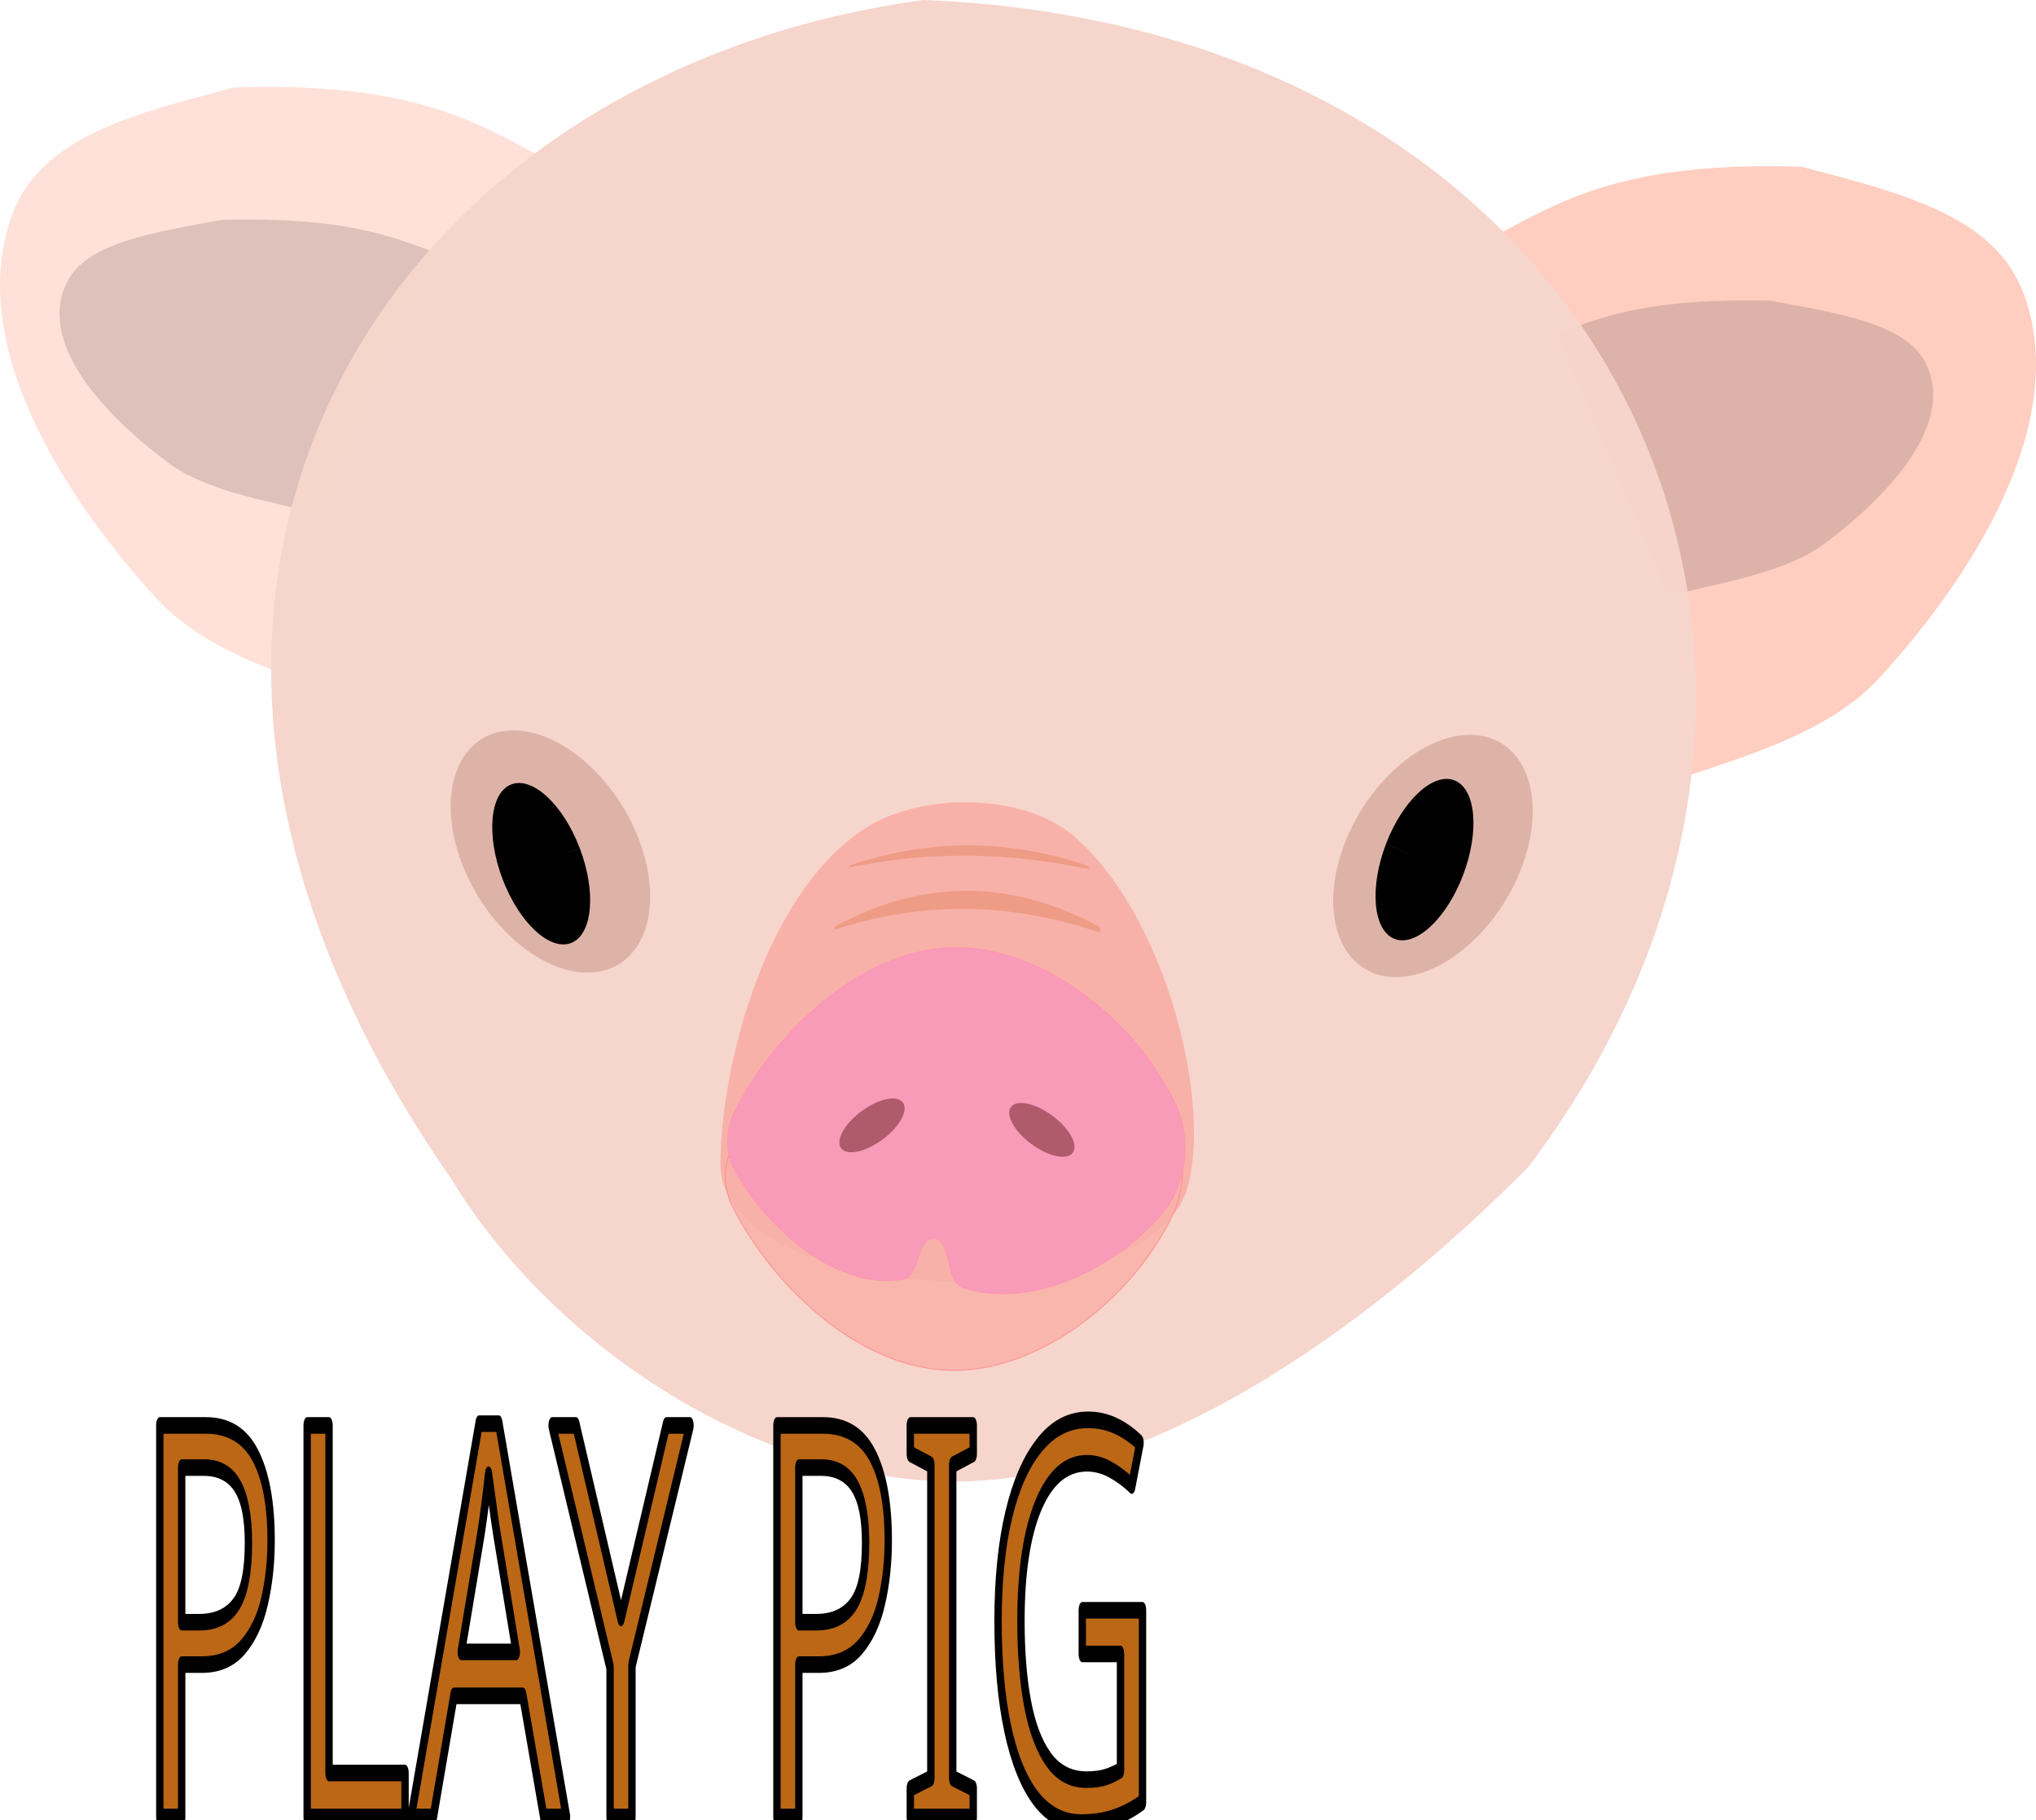
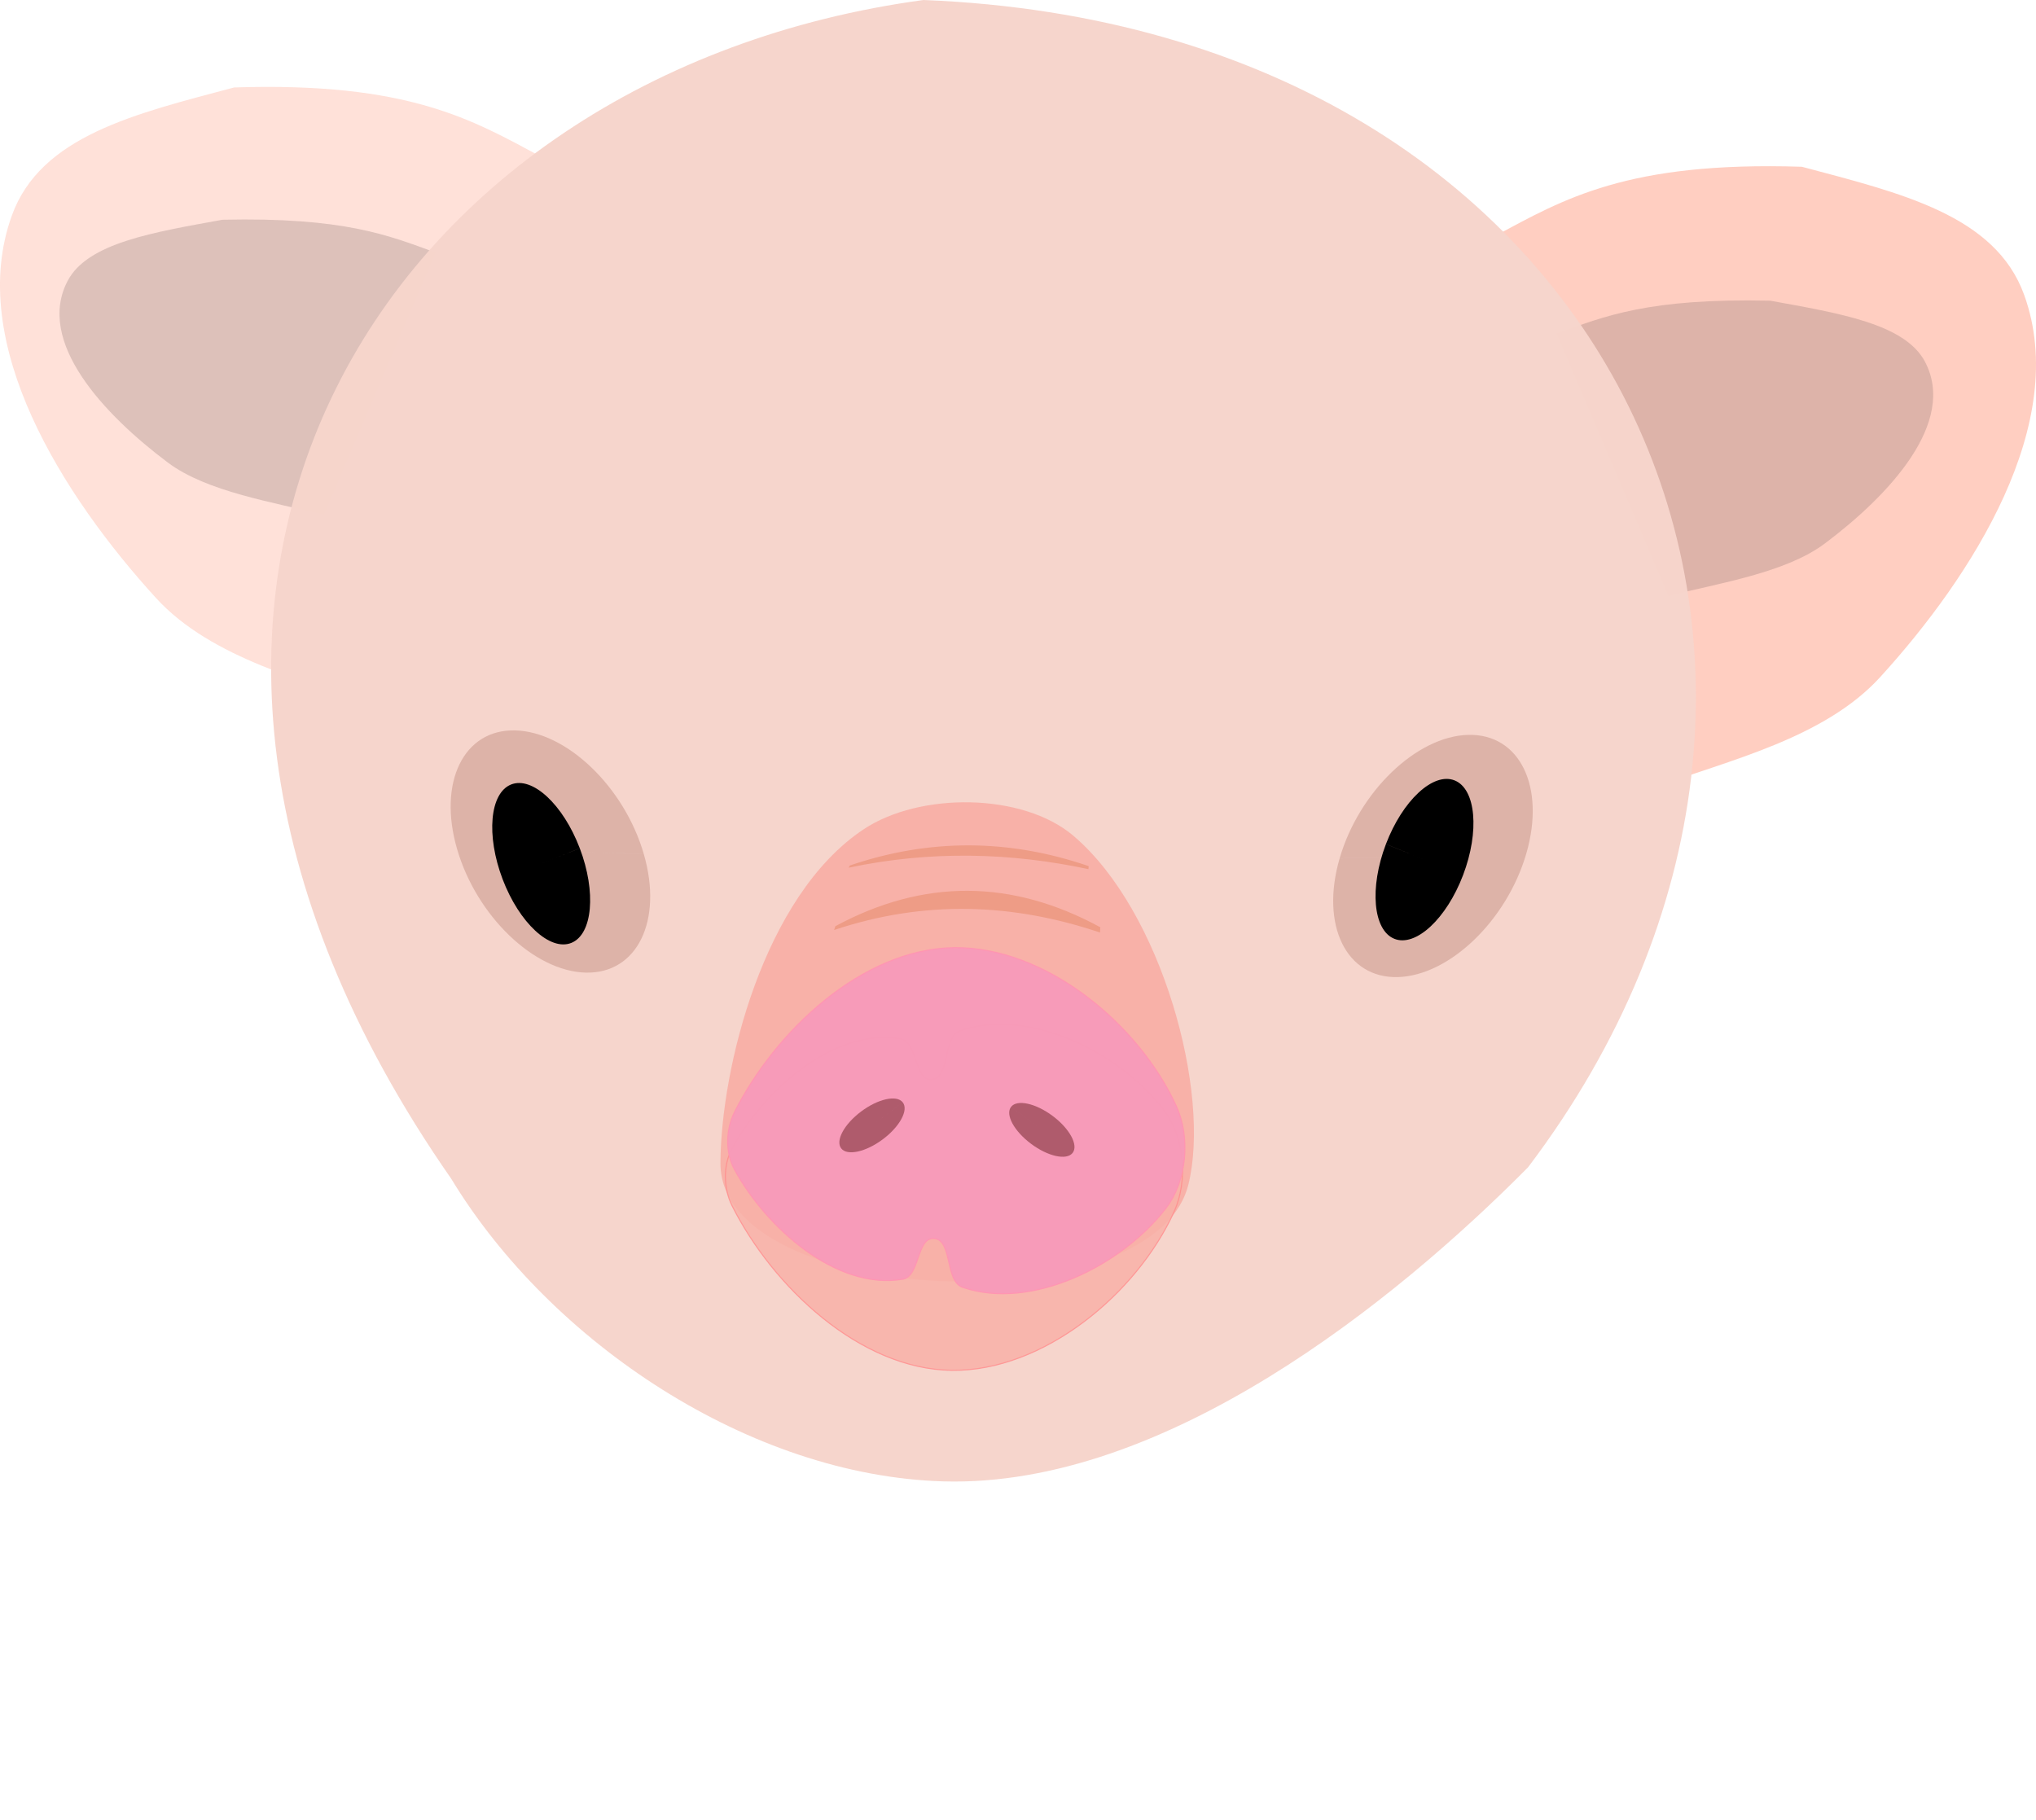
- <svg xmlns="http://www.w3.org/2000/svg" id="svg8" version="1.1" viewBox="0 0 188 168" height="168mm" width="188mm">
+ <svg xmlns="http://www.w3.org/2000/svg" width="188mm" height="168mm" viewBox="0 0 188 168" version="1.1" id="svg8">
  <defs id="defs2">
-     <rect x="39.31" y="164.42" width="21.196" height="1.192" id="rect846" />
+     <rect id="rect846" height="1.192" width="21.196" y="164.42" x="39.31" />
  </defs>
-   <g style="display:inline;opacity:1" id="layer2">
-     <path style="display:inline;opacity:0.62;fill:#ffcec1;fill-opacity:1;stroke:#000000;stroke-width:0;stroke-linecap:butt;stroke-linejoin:miter;stroke-miterlimit:4;stroke-dasharray:none;stroke-opacity:1" d="M 49.942,14.461 C 43.646,11.09 37.769,7.553 21.621,8.076 12.484,10.508 3.759,12.536 1.093,19.907 -3.183,31.734 5.888,45.887 14.398,55.215 c 5.16,5.656 14.017,7.672 20.718,10.141 z" id="path884-9" />
-     <path id="path884-2-2" d="M 40.245,23.332 C 35.864,21.728 31.774,20.045 20.538,20.293 14.18,21.451 8.108,22.416 6.253,25.924 c -2.976,5.628 3.337,12.363 9.259,16.802 3.591,2.692 9.754,3.651 14.417,4.826 z" style="display:inline;opacity:0.285;fill:#856d6a;fill-opacity:0.973;stroke:#000000;stroke-width:0;stroke-linecap:butt;stroke-linejoin:miter;stroke-miterlimit:4;stroke-dasharray:none;stroke-opacity:1" />
-     <path id="path884" d="m 138.058,21.785 c 6.296,-3.371 12.173,-6.908 28.321,-6.385 9.137,2.432 17.863,4.461 20.528,11.832 4.276,11.826 -4.795,25.98 -13.305,35.307 -5.16,5.656 -14.017,7.672 -20.718,10.141 z" style="fill:#ffcec1;fill-opacity:1;stroke:#000000;stroke-width:0;stroke-linecap:butt;stroke-linejoin:miter;stroke-miterlimit:4;stroke-dasharray:none;stroke-opacity:1" />
-     <path style="display:inline;opacity:0.285;fill:#856d6a;fill-opacity:0.973;stroke:#000000;stroke-width:0;stroke-linecap:butt;stroke-linejoin:miter;stroke-miterlimit:4;stroke-dasharray:none;stroke-opacity:1" d="m 143.754,30.807 c 4.381,-1.604 8.471,-3.287 19.707,-3.039 6.358,1.158 12.43,2.123 14.285,5.631 2.976,5.628 -3.337,12.363 -9.258,16.802 -3.591,2.692 -9.754,3.651 -14.417,4.826 z" id="path884-2" />
-     <path id="path863" d="M 85.275,5.0095492e-7 C 149.545,2.545 176.037,61.625 141.096,107.799 128.878,120.127 107.572,137.396 87.1,136.801 69.276,136.282 50.84,123.989 41.67,108.861 4.038,54.837 35.298,6.763 85.275,5.0095492e-7 Z" style="opacity:1;fill:#f6d5cc;fill-opacity:0.99;stroke:#000000;stroke-width:0;stroke-linecap:butt;stroke-linejoin:miter;stroke-miterlimit:4;stroke-dasharray:none;stroke-opacity:1" />
-     <path id="path1048" d="m 66.526,107.409 c 0.04,-8.712 3.945,-24.663 13.224,-30.829 5.185,-3.446 14.673,-3.382 19.359,0.596 8.22,6.977 12.739,23.815 10.616,32.246 -3.278,13.019 -43.26,11.334 -43.199,-2.012 z" style="fill:#f8b1a8;fill-opacity:0.996;stroke:#000000;stroke-width:0;stroke-linecap:butt;stroke-linejoin:miter;stroke-miterlimit:4;stroke-dasharray:none;stroke-opacity:1" />
-     <path style="display:inline;opacity:0.875;fill:#f8b1a8;fill-opacity:1;stroke:#ff8f8f;stroke-width:0.1;stroke-linecap:butt;stroke-linejoin:miter;stroke-miterlimit:4;stroke-dasharray:none;stroke-opacity:1" d="m 67.592,111.334 c 3.781,7.523 11.823,15.118 20.316,15.212 8.431,0.094 17.046,-7.043 20.506,-14.649 1.305,-2.869 0.969,-6.881 -0.949,-9.39 -4.063,-5.312 -12.434,-9.506 -18.797,-7.324 -1.661,0.57 -0.903,4.407 -2.658,4.507 -1.58,0.09 -1.289,-3.487 -2.848,-3.756 -6.122,-1.055 -12.622,4.73 -15.569,10.141 -0.841,1.543 -0.789,3.689 0,5.258 z" id="path901-3" />
-     <path id="path901" d="m 67.807,102.728 c 3.781,-7.523 11.823,-15.118 20.316,-15.212 8.431,-0.094 17.046,7.043 20.506,14.649 1.305,2.869 0.969,6.881 -0.949,9.39 -4.063,5.312 -12.434,9.506 -18.797,7.324 -1.661,-0.57 -0.903,-4.407 -2.658,-4.507 -1.58,-0.09 -1.289,3.487 -2.848,3.756 -6.122,1.055 -12.622,-4.73 -15.569,-10.141 -0.841,-1.543 -0.789,-3.689 0,-5.258 z" style="fill:#f79bba;fill-opacity:0.969;stroke:#ff95b2;stroke-width:0.1;stroke-linecap:butt;stroke-linejoin:miter;stroke-miterlimit:4;stroke-dasharray:none;stroke-opacity:1" />
-     <text xml:space="preserve" style="font-style:normal;font-variant:normal;font-weight:normal;font-stretch:normal;font-size:33.747px;line-height:1.25;font-family:'Bauhaus 93';-inkscape-font-specification:'Bauhaus 93, ';fill:#bb6716;fill-opacity:1;stroke:#000000;stroke-width:1.02;stroke-linejoin:round;stroke-miterlimit:4;stroke-dasharray:none;stroke-opacity:1" x="18.862" y="111.815" id="text852" transform="scale(0.6663795,1.500646)">
-       <tspan id="tspan850" x="18.862" y="111.815" style="font-style:normal;font-variant:normal;font-weight:normal;font-stretch:normal;font-family:'Ben Pioneer';-inkscape-font-specification:'Ben Pioneer';fill:#bb6716;fill-opacity:1;stroke:#000000;stroke-width:1.02;stroke-linejoin:round;stroke-miterlimit:4;stroke-dasharray:none;stroke-opacity:1">PLAY PIG</tspan>
-     </text>
-     <path style="display:inline;opacity:1;fill:#ddb3a8;fill-opacity:1;fill-rule:evenodd;stroke:#ff0000;stroke-width:0" id="path867-86" d="m 36.829,81.122 a 8.622,11.646 0 0 1 -8.621,11.646 8.622,11.646 0 0 1 -8.623,-11.643 8.622,11.646 0 0 1 8.619,-11.649 8.622,11.646 0 0 1 8.625,11.64 l -8.622,0.006 z" transform="matrix(0.9996629,0.02596303,0.2789404,0.9603084,0,0)" />
-     <path transform="matrix(0.9283094,-0.3718085,0.3554901,0.9346801,0,0)" d="m 22.195,92.637 a 3.839,7.825 0 0 1 -3.838,7.825 3.839,7.825 0 0 1 -3.839,-7.823 3.839,7.825 0 0 1 3.837,-7.827 3.839,7.825 0 0 1 3.84,7.821 l -3.839,0.004 z" id="path867" style="fill:#000000;fill-opacity:1;fill-rule:evenodd;stroke:#ff0000;stroke-width:0" />
-     <path transform="matrix(-0.9996629,0.02596303,-0.2789404,0.9603084,0,0)" d="m -147.889,86.546 a 8.622,11.646 0 0 1 -8.621,11.646 8.622,11.646 0 0 1 -8.623,-11.643 8.622,11.646 0 0 1 8.619,-11.649 8.622,11.646 0 0 1 8.625,11.64 l -8.622,0.006 z" id="path867-86-9" style="display:inline;opacity:1;fill:#ddb3a8;fill-opacity:1;fill-rule:evenodd;stroke:#ff0000;stroke-width:0" />
-     <path style="display:inline;opacity:1;fill:#000000;fill-opacity:1;fill-rule:evenodd;stroke:#ff0000;stroke-width:0" id="path867-8" d="m -147.348,24.791 a 3.839,7.825 0 0 1 -3.838,7.825 3.839,7.825 0 0 1 -3.839,-7.823 3.839,7.825 0 0 1 3.837,-7.827 3.839,7.825 0 0 1 3.84,7.821 l -3.839,0.004 z" transform="matrix(-0.9283129,-0.3717999,-0.3554985,0.9346769,0,0)" />
-     <path transform="matrix(0.8003982,-0.5994687,0.6167758,0.7871389,0,0)" d="m 2.829,131.482 a 3.549,1.628 0 0 1 -3.549,1.628 3.549,1.628 0 0 1 -3.55,-1.628 3.549,1.628 0 0 1 3.548,-1.629 3.549,1.628 0 0 1 3.551,1.628 l -3.549,8.3e-4 z" id="path903" style="opacity:1;fill:#af5b6c;fill-opacity:1;fill-rule:evenodd;stroke:#ff0000;stroke-width:0" />
-     <path style="display:inline;opacity:1;fill:#af5b6c;fill-opacity:1;fill-rule:evenodd;stroke:#ff0000;stroke-width:0" id="path903-0" d="m -136.563,25.85 a 3.549,1.628 0 0 1 -3.549,1.628 3.549,1.628 0 0 1 -3.55,-1.628 3.549,1.628 0 0 1 3.548,-1.629 3.549,1.628 0 0 1 3.551,1.628 l -3.549,8.24e-4 z" transform="matrix(-0.8003982,-0.5994687,-0.6167758,0.7871389,0,0)" />
-     <path id="path1166" d="m 78.469,79.927 c 7.352,-2.507 14.704,-2.471 22.056,0.057 l -0.021,0.279 C 93.281,78.724 85.916,78.535 78.36,80.129 Z" style="fill:#ee9c86;fill-opacity:1;stroke:#000000;stroke-width:0;stroke-linecap:butt;stroke-linejoin:miter;stroke-miterlimit:4;stroke-dasharray:none;stroke-opacity:1" />
-     <path style="display:inline;opacity:1;fill:#ee9c86;fill-opacity:1;stroke:#000000;stroke-width:0;stroke-linecap:butt;stroke-linejoin:miter;stroke-miterlimit:4;stroke-dasharray:none;stroke-opacity:1" d="m 77.138,85.529 c 8.154,-4.402 16.307,-4.34 24.461,0.101 l -0.024,0.489 C 93.566,83.417 85.397,83.086 77.018,85.884 Z" id="path1166-3" />
+   <g id="layer2" style="display:inline;opacity:1">
+     <path id="path884-9" d="M 49.942,14.461 C 43.646,11.09 37.769,7.553 21.621,8.076 12.484,10.508 3.759,12.536 1.093,19.907 -3.183,31.734 5.888,45.887 14.398,55.215 c 5.16,5.656 14.017,7.672 20.718,10.141 z" style="display:inline;opacity:0.62;fill:#ffcec1;fill-opacity:1;stroke:#000000;stroke-width:0;stroke-linecap:butt;stroke-linejoin:miter;stroke-miterlimit:4;stroke-dasharray:none;stroke-opacity:1" />
+     <path style="display:inline;opacity:0.285;fill:#856d6a;fill-opacity:0.973;stroke:#000000;stroke-width:0;stroke-linecap:butt;stroke-linejoin:miter;stroke-miterlimit:4;stroke-dasharray:none;stroke-opacity:1" d="M 40.245,23.332 C 35.864,21.728 31.774,20.045 20.538,20.293 14.18,21.451 8.108,22.416 6.253,25.924 c -2.976,5.628 3.337,12.363 9.259,16.802 3.591,2.692 9.754,3.651 14.417,4.826 z" id="path884-2-2" />
+     <path style="fill:#ffcec1;fill-opacity:1;stroke:#000000;stroke-width:0;stroke-linecap:butt;stroke-linejoin:miter;stroke-miterlimit:4;stroke-dasharray:none;stroke-opacity:1" d="m 138.058,21.785 c 6.296,-3.371 12.173,-6.908 28.321,-6.385 9.137,2.432 17.863,4.461 20.528,11.832 4.276,11.826 -4.795,25.98 -13.305,35.307 -5.16,5.656 -14.017,7.672 -20.718,10.141 z" id="path884" />
+     <path id="path884-2" d="m 143.754,30.807 c 4.381,-1.604 8.471,-3.287 19.707,-3.039 6.358,1.158 12.43,2.123 14.285,5.631 2.976,5.628 -3.337,12.363 -9.258,16.802 -3.591,2.692 -9.754,3.651 -14.417,4.826 z" style="display:inline;opacity:0.285;fill:#856d6a;fill-opacity:0.973;stroke:#000000;stroke-width:0;stroke-linecap:butt;stroke-linejoin:miter;stroke-miterlimit:4;stroke-dasharray:none;stroke-opacity:1" />
+     <path style="opacity:1;fill:#f6d5cc;fill-opacity:0.99;stroke:#000000;stroke-width:0;stroke-linecap:butt;stroke-linejoin:miter;stroke-miterlimit:4;stroke-dasharray:none;stroke-opacity:1" d="M 85.275,5.0095492e-7 C 149.545,2.545 176.037,61.625 141.096,107.799 128.878,120.127 107.572,137.396 87.1,136.801 69.276,136.282 50.84,123.989 41.67,108.861 4.038,54.837 35.298,6.763 85.275,5.0095492e-7 Z" id="path863" />
+     <path style="fill:#f8b1a8;fill-opacity:0.996;stroke:#000000;stroke-width:0;stroke-linecap:butt;stroke-linejoin:miter;stroke-miterlimit:4;stroke-dasharray:none;stroke-opacity:1" d="m 66.526,107.409 c 0.04,-8.712 3.945,-24.663 13.224,-30.829 5.185,-3.446 14.673,-3.382 19.359,0.596 8.22,6.977 12.739,23.815 10.616,32.246 -3.278,13.019 -43.26,11.334 -43.199,-2.012 z" id="path1048" />
+     <path id="path901-3" d="m 67.592,111.334 c 3.781,7.523 11.823,15.118 20.316,15.212 8.431,0.094 17.046,-7.043 20.506,-14.649 1.305,-2.869 0.969,-6.881 -0.949,-9.39 -4.063,-5.312 -12.434,-9.506 -18.797,-7.324 -1.661,0.57 -0.903,4.407 -2.658,4.507 -1.58,0.09 -1.289,-3.487 -2.848,-3.756 -6.122,-1.055 -12.622,4.73 -15.569,10.141 -0.841,1.543 -0.789,3.689 0,5.258 z" style="display:inline;opacity:0.875;fill:#f8b1a8;fill-opacity:1;stroke:#ff8f8f;stroke-width:0.1;stroke-linecap:butt;stroke-linejoin:miter;stroke-miterlimit:4;stroke-dasharray:none;stroke-opacity:1" />
+     <path style="fill:#f79bba;fill-opacity:0.969;stroke:#ff95b2;stroke-width:0.1;stroke-linecap:butt;stroke-linejoin:miter;stroke-miterlimit:4;stroke-dasharray:none;stroke-opacity:1" d="m 67.807,102.728 c 3.781,-7.523 11.823,-15.118 20.316,-15.212 8.431,-0.094 17.046,7.043 20.506,14.649 1.305,2.869 0.969,6.881 -0.949,9.39 -4.063,5.312 -12.434,9.506 -18.797,7.324 -1.661,-0.57 -0.903,-4.407 -2.658,-4.507 -1.58,-0.09 -1.289,3.487 -2.848,3.756 -6.122,1.055 -12.622,-4.73 -15.569,-10.141 -0.841,-1.543 -0.789,-3.689 0,-5.258 z" id="path901" />
+     <path transform="matrix(0.9996629,0.02596303,0.2789404,0.9603084,0,0)" d="m 36.829,81.122 a 8.622,11.646 0 0 1 -8.621,11.646 8.622,11.646 0 0 1 -8.623,-11.643 8.622,11.646 0 0 1 8.619,-11.649 8.622,11.646 0 0 1 8.625,11.64 l -8.622,0.006 z" id="path867-86" style="display:inline;opacity:1;fill:#ddb3a8;fill-opacity:1;fill-rule:evenodd;stroke:#ff0000;stroke-width:0" />
+     <path style="fill:#000000;fill-opacity:1;fill-rule:evenodd;stroke:#ff0000;stroke-width:0" id="path867" d="m 22.195,92.637 a 3.839,7.825 0 0 1 -3.838,7.825 3.839,7.825 0 0 1 -3.839,-7.823 3.839,7.825 0 0 1 3.837,-7.827 3.839,7.825 0 0 1 3.84,7.821 l -3.839,0.004 z" transform="matrix(0.9283094,-0.3718085,0.3554901,0.9346801,0,0)" />
+     <path style="display:inline;opacity:1;fill:#ddb3a8;fill-opacity:1;fill-rule:evenodd;stroke:#ff0000;stroke-width:0" id="path867-86-9" d="m -147.889,86.546 a 8.622,11.646 0 0 1 -8.621,11.646 8.622,11.646 0 0 1 -8.623,-11.643 8.622,11.646 0 0 1 8.619,-11.649 8.622,11.646 0 0 1 8.625,11.64 l -8.622,0.006 z" transform="matrix(-0.9996629,0.02596303,-0.2789404,0.9603084,0,0)" />
+     <path transform="matrix(-0.9283129,-0.3717999,-0.3554985,0.9346769,0,0)" d="m -147.348,24.791 a 3.839,7.825 0 0 1 -3.838,7.825 3.839,7.825 0 0 1 -3.839,-7.823 3.839,7.825 0 0 1 3.837,-7.827 3.839,7.825 0 0 1 3.84,7.821 l -3.839,0.004 z" id="path867-8" style="display:inline;opacity:1;fill:#000000;fill-opacity:1;fill-rule:evenodd;stroke:#ff0000;stroke-width:0" />
+     <path style="opacity:1;fill:#af5b6c;fill-opacity:1;fill-rule:evenodd;stroke:#ff0000;stroke-width:0" id="path903" d="m 2.829,131.482 a 3.549,1.628 0 0 1 -3.549,1.628 3.549,1.628 0 0 1 -3.55,-1.628 3.549,1.628 0 0 1 3.548,-1.629 3.549,1.628 0 0 1 3.551,1.628 l -3.549,8.3e-4 z" transform="matrix(0.8003982,-0.5994687,0.6167758,0.7871389,0,0)" />
+     <path transform="matrix(-0.8003982,-0.5994687,-0.6167758,0.7871389,0,0)" d="m -136.563,25.85 a 3.549,1.628 0 0 1 -3.549,1.628 3.549,1.628 0 0 1 -3.55,-1.628 3.549,1.628 0 0 1 3.548,-1.629 3.549,1.628 0 0 1 3.551,1.628 l -3.549,8.24e-4 z" id="path903-0" style="display:inline;opacity:1;fill:#af5b6c;fill-opacity:1;fill-rule:evenodd;stroke:#ff0000;stroke-width:0" />
+     <path style="fill:#ee9c86;fill-opacity:1;stroke:#000000;stroke-width:0;stroke-linecap:butt;stroke-linejoin:miter;stroke-miterlimit:4;stroke-dasharray:none;stroke-opacity:1" d="m 78.469,79.927 c 7.352,-2.507 14.704,-2.471 22.056,0.057 l -0.021,0.279 C 93.281,78.724 85.916,78.535 78.36,80.129 Z" id="path1166" />
+     <path id="path1166-3" d="m 77.138,85.529 c 8.154,-4.402 16.307,-4.34 24.461,0.101 l -0.024,0.489 C 93.566,83.417 85.397,83.086 77.018,85.884 Z" style="display:inline;opacity:1;fill:#ee9c86;fill-opacity:1;stroke:#000000;stroke-width:0;stroke-linecap:butt;stroke-linejoin:miter;stroke-miterlimit:4;stroke-dasharray:none;stroke-opacity:1" />
  </g>
</svg>
